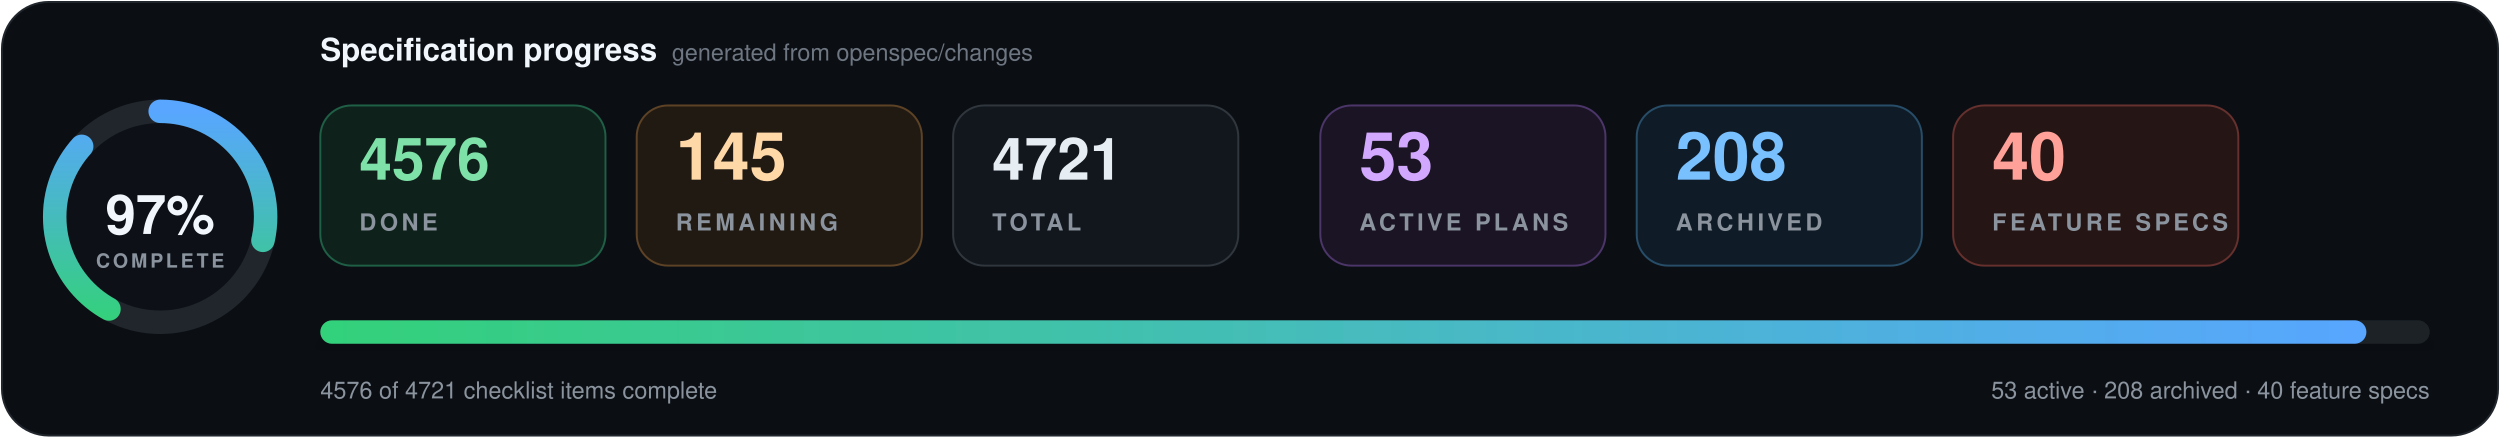
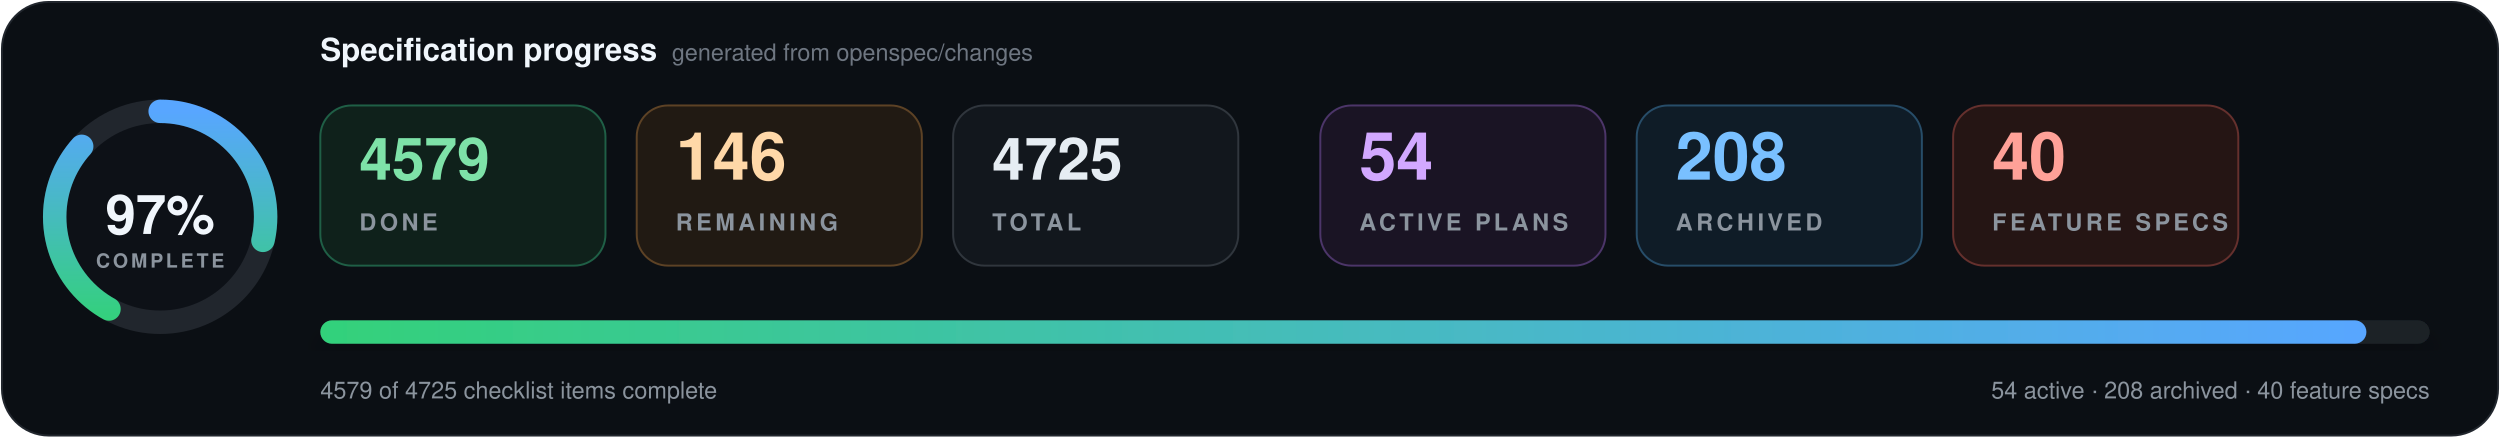
- <svg xmlns="http://www.w3.org/2000/svg" data-cache-version="1793437165" width="1280" height="224" viewBox="0 0 1280 224" role="img" aria-labelledby="title description" font-family="system-ui, -apple-system, BlinkMacSystemFont, 'Segoe UI', Helvetica, Arial, sans-serif" font-variant-numeric="tabular-nums">
+ <svg xmlns="http://www.w3.org/2000/svg" data-cache-version="1793474452" width="1280" height="224" viewBox="0 0 1280 224" role="img" aria-labelledby="title description" font-family="system-ui, -apple-system, BlinkMacSystemFont, 'Segoe UI', Helvetica, Arial, sans-serif" font-variant-numeric="tabular-nums">
  <defs>
    <linearGradient id="progress" x1="0" x2="1">
      <stop offset="0" stop-color="#33d17a" />
      <stop offset="1" stop-color="#58a6ff" />
    </linearGradient>
    <filter id="shadow" x="-10%" y="-20%" width="120%" height="150%">
      <feDropShadow dx="0" dy="7" stdDeviation="9" flood-color="#000" flood-opacity=".28" />
    </filter>
  </defs>
  <rect x="1" y="1" width="1278" height="222" rx="24" fill="#0b0f14" stroke="#21262d" />
  <g transform="translate(82 111)">
    <circle r="54" fill="#0d1117" stroke="#21262d" stroke-width="12" />
    <circle r="54" fill="none" stroke="url(#progress)" stroke-width="12" stroke-linecap="round" pathLength="100" stroke-dasharray="97 100" transform="rotate(-90)" />
    <text y="-1" text-anchor="middle" dominant-baseline="middle" fill="#f0f6fc" font-size="28" font-weight="800">97%</text>
    <text y="26" text-anchor="middle" fill="#8b949e" font-size="10" font-weight="700" letter-spacing="1.5">COMPLETE</text>
  </g>
  <text x="164" y="31" fill="#f0f6fc" font-size="16" font-weight="750">Specification progress</text>
  <text x="344" y="31" fill="#6e7681" font-size="12">generated from openspec/changes</text>
  <g transform="translate(164 54)">
    <rect width="146" height="82" rx="16" fill="#0f211b" stroke="#1f5f46" />
-     <text x="20" y="38" fill="#7ee2a8" font-size="30" font-weight="750">4576</text>
+     <text x="20" y="38" fill="#7ee2a8" font-size="30" font-weight="750">4579</text>
    <text x="20" y="64" fill="#8b949e" font-size="12" font-weight="700" letter-spacing="1.8">DONE</text>
  </g>
  <g transform="translate(326 54)">
    <rect width="146" height="82" rx="16" fill="#211a13" stroke="#5d4225" />
-     <text x="20" y="38" fill="#ffd8a8" font-size="34" font-weight="750">145</text>
+     <text x="20" y="38" fill="#ffd8a8" font-size="34" font-weight="750">146</text>
    <text x="20" y="64" fill="#8b949e" font-size="12" font-weight="700" letter-spacing="1.8">REMAINING</text>
  </g>
  <g transform="translate(488 54)">
    <rect width="146" height="82" rx="16" fill="#12171d" stroke="#30363d" />
-     <text x="20" y="38" fill="#e6edf3" font-size="30" font-weight="750">4721</text>
+     <text x="20" y="38" fill="#e6edf3" font-size="30" font-weight="750">4725</text>
    <text x="20" y="64" fill="#8b949e" font-size="12" font-weight="700" letter-spacing="1.8">TOTAL</text>
  </g>
  <g transform="translate(676 54)">
    <rect width="146" height="82" rx="16" fill="#1a1424" stroke="#4c3569" />
-     <text x="20" y="38" fill="#d2a8ff" font-size="34" font-weight="750">53</text>
+     <text x="20" y="38" fill="#d2a8ff" font-size="34" font-weight="750">54</text>
    <text x="20" y="64" fill="#8b949e" font-size="12" font-weight="700" letter-spacing="1.8">ACTIVE PLANS</text>
  </g>
  <g transform="translate(838 54)">
    <rect width="146" height="82" rx="16" fill="#0f1c27" stroke="#274d69" />
    <text x="20" y="38" fill="#79c0ff" font-size="34" font-weight="750">208</text>
    <text x="20" y="64" fill="#8b949e" font-size="12" font-weight="700" letter-spacing="1.8">ARCHIVED</text>
  </g>
  <g transform="translate(1000 54)">
    <rect width="146" height="82" rx="16" fill="#251514" stroke="#65302d" />
    <text x="20" y="38" fill="#ffa198" font-size="34" font-weight="750">40</text>
    <text x="20" y="64" fill="#8b949e" font-size="12" font-weight="700" letter-spacing="1.8">FEATURE SPECS</text>
  </g>
  <g filter="url(#shadow)">
    <rect x="164" y="164" width="1080" height="12" rx="6" fill="#1b2128" />
    <rect x="164" y="164" width="1047.6" height="12" rx="6" fill="url(#progress)" />
  </g>
-   <text x="164" y="204" fill="#8b949e" font-size="12">4576 of 4721 checklist items complete</text>
-   <text x="1244" y="204" text-anchor="end" fill="#8b949e" font-size="12">53 active · 208 archived · 40 feature specs</text>
+   <text x="164" y="204" fill="#8b949e" font-size="12">4579 of 4725 checklist items complete</text>
+   <text x="1244" y="204" text-anchor="end" fill="#8b949e" font-size="12">54 active · 208 archived · 40 feature specs</text>
</svg>
